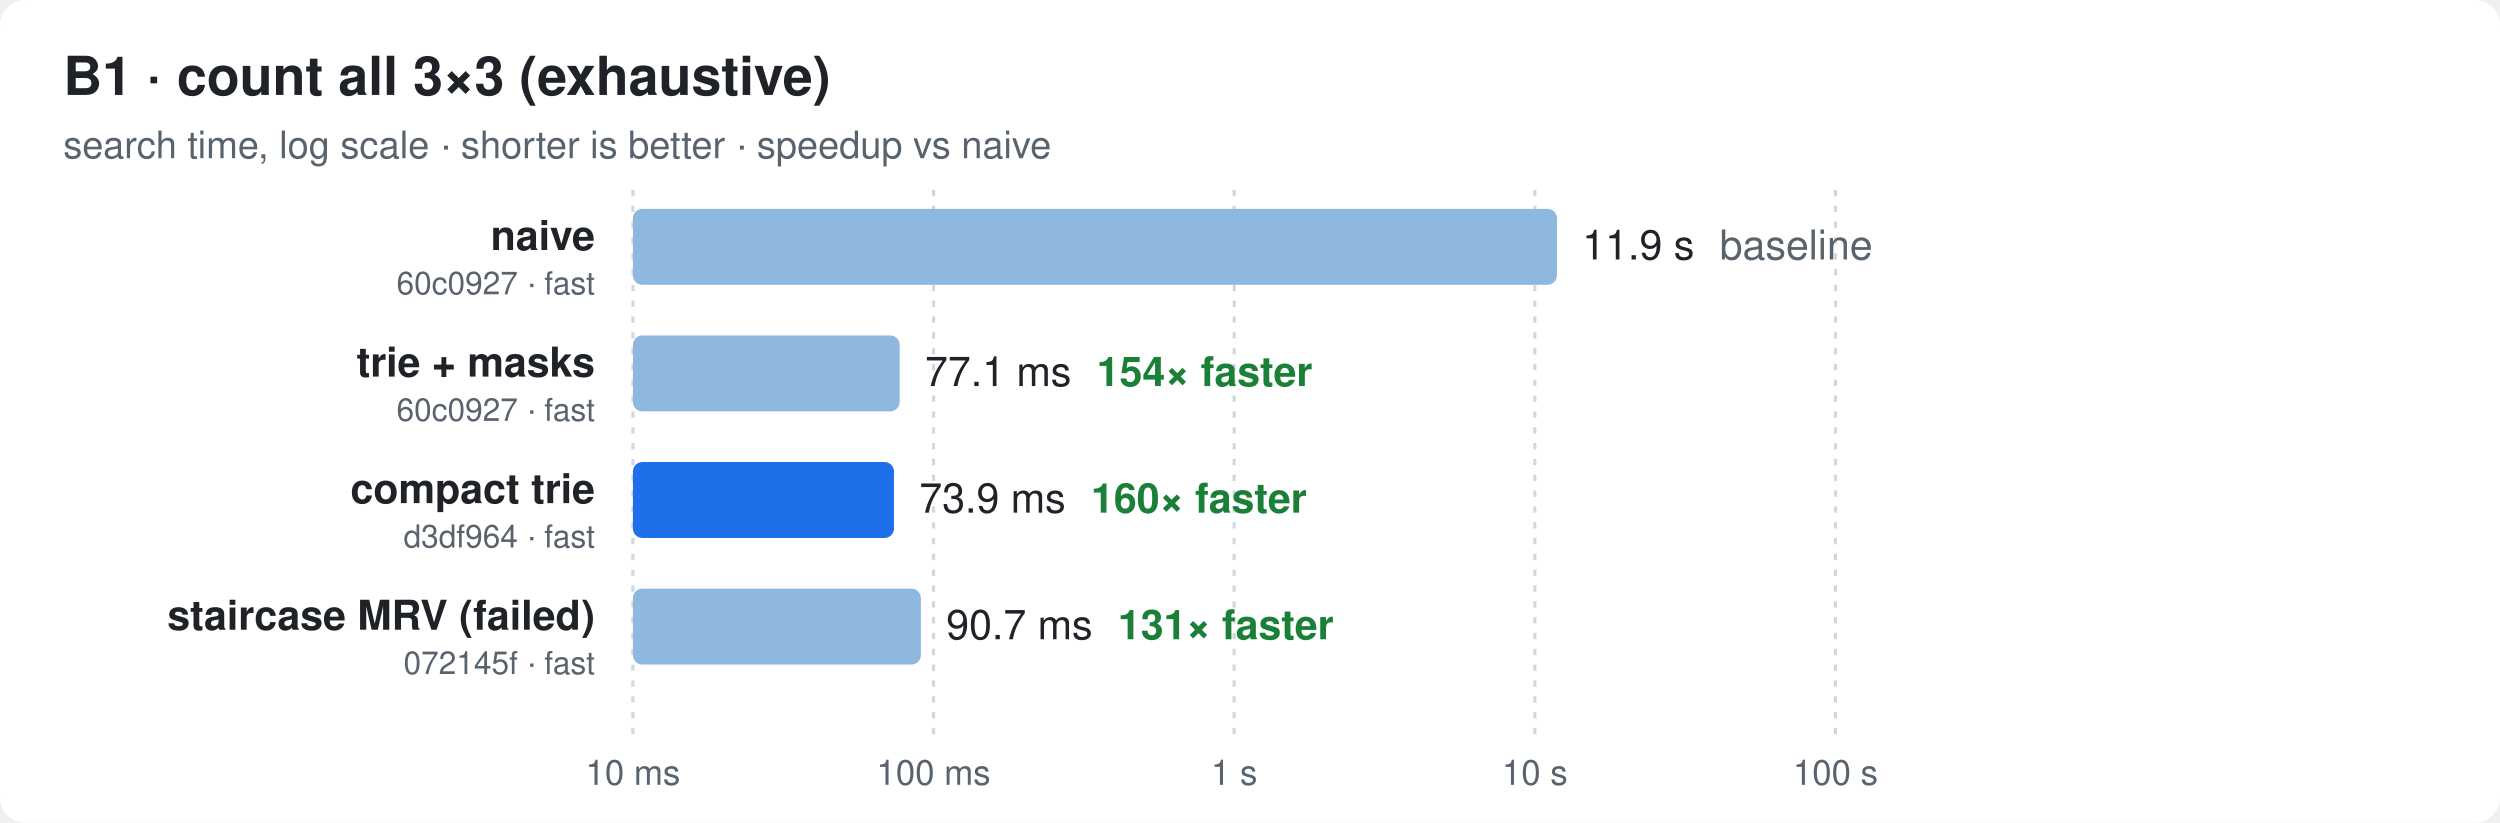
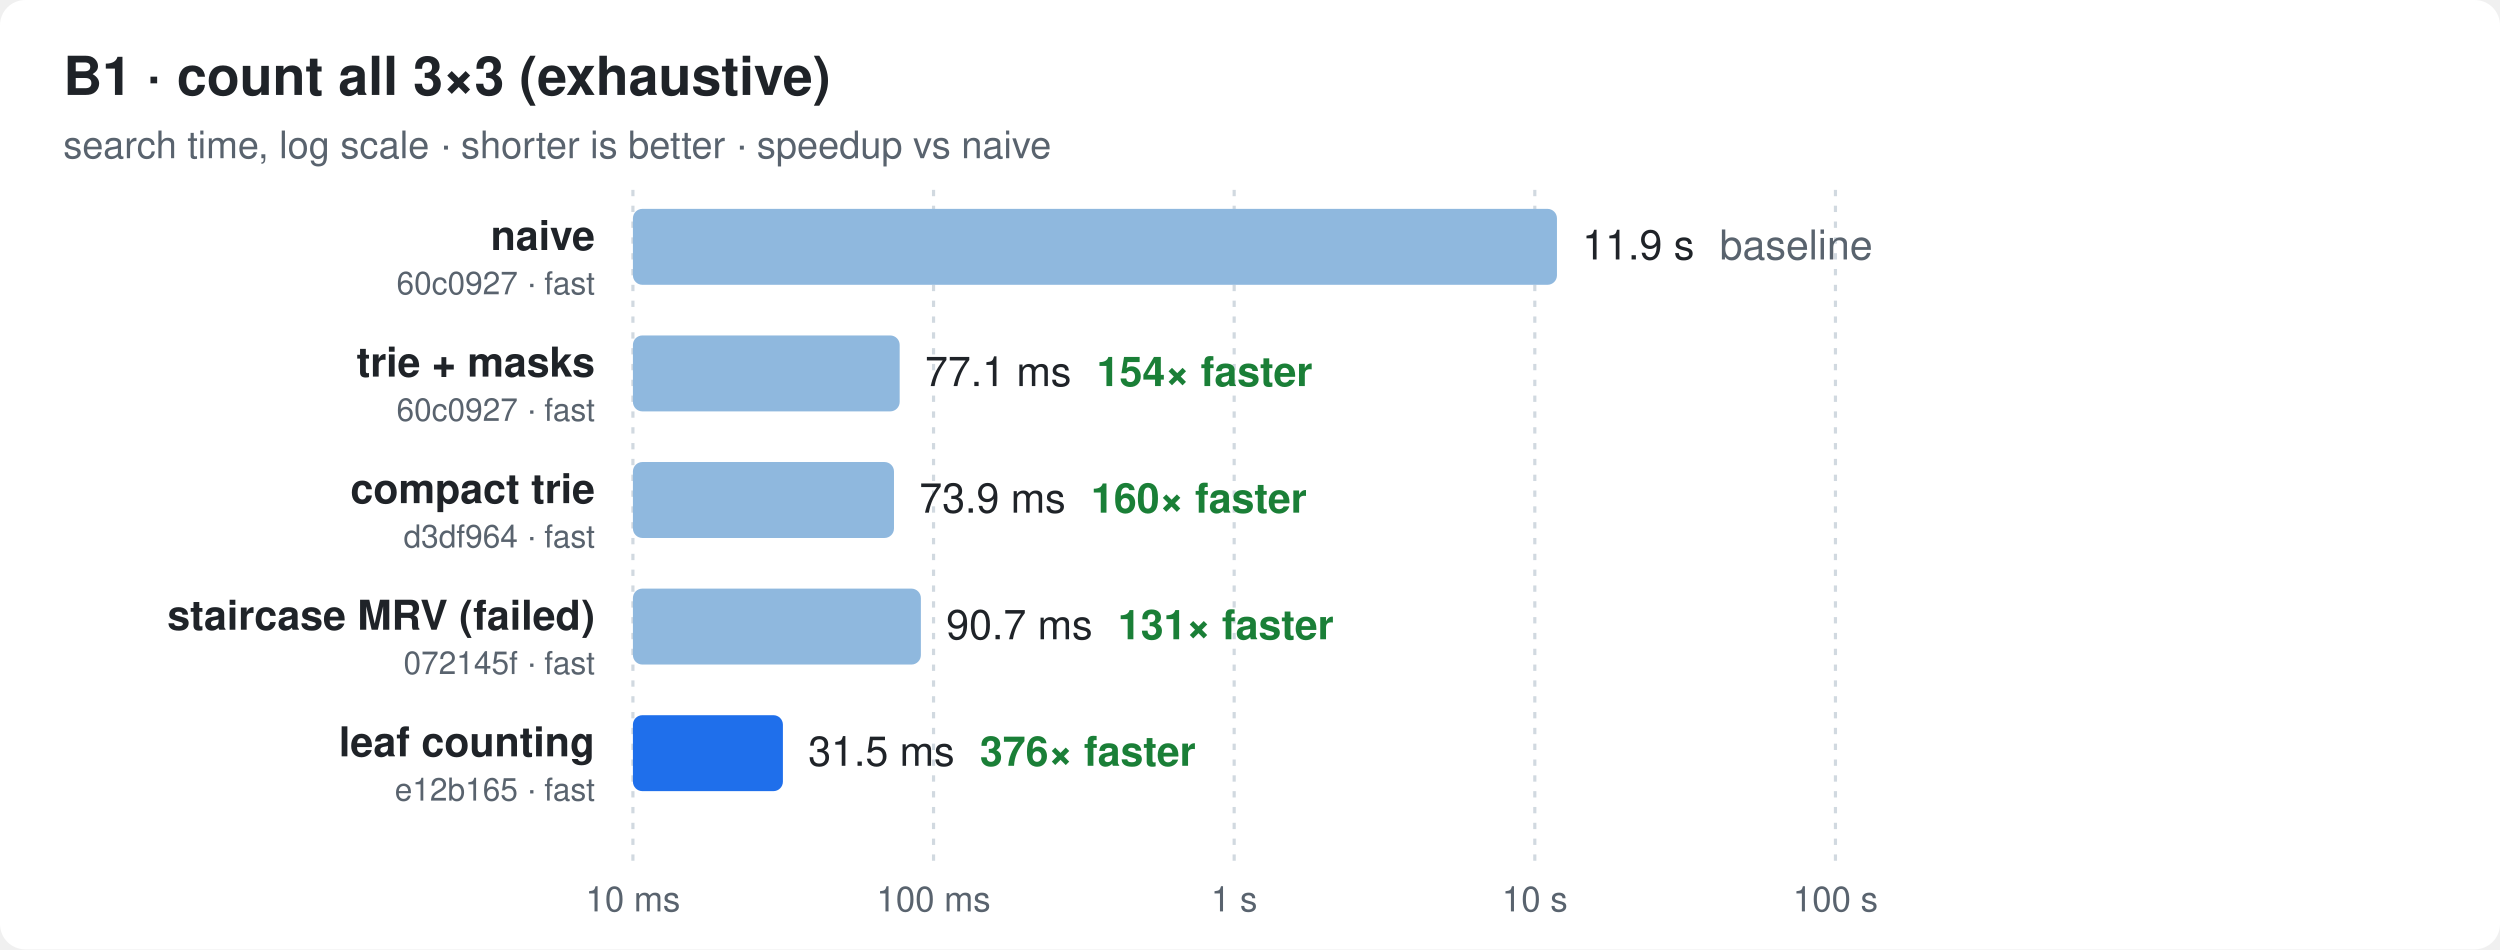
- <svg xmlns="http://www.w3.org/2000/svg" width="790" height="260" viewBox="0 0 790 260" font-family="ui-sans-serif,-apple-system,Segoe UI,Helvetica,Arial,sans-serif">
+ <svg xmlns="http://www.w3.org/2000/svg" width="790" height="300" viewBox="0 0 790 300" font-family="ui-sans-serif,-apple-system,Segoe UI,Helvetica,Arial,sans-serif">
  <style>
  .bg{fill:#ffffff} .t{fill:#1f2328} .m{fill:#59636e} .g{stroke:#d1d9e0}
  .bar{fill:#8fb8de} .best{fill:#1f6feb} .x{fill:#1a7f37;font-weight:600}
  @media (prefers-color-scheme: dark){
    .bg{fill:#0d1117} .t{fill:#e6edf3} .m{fill:#9198a1} .g{stroke:#30363d}
    .bar{fill:#2f5f8f} .best{fill:#4493f8} .x{fill:#3fb950}
  }
</style>
-   <rect class="bg" width="790" height="260" rx="8" />
+   <rect class="bg" width="790" height="300" rx="8" />
  <text class="t" x="20" y="30" font-size="17" font-weight="700">B1 · count all 3×3 (exhaustive)</text>
  <text class="m" x="20" y="50" font-size="12">search time, log scale · shorter is better · speedup vs naive</text>
-   <line class="g" x1="200.0" x2="200.0" y1="60" y2="232" stroke-dasharray="2 3" />
-   <text class="m" x="200.0" y="248" font-size="11" text-anchor="middle">10 ms</text>
-   <line class="g" x1="295.0" x2="295.0" y1="60" y2="232" stroke-dasharray="2 3" />
-   <text class="m" x="295.0" y="248" font-size="11" text-anchor="middle">100 ms</text>
-   <line class="g" x1="390.0" x2="390.0" y1="60" y2="232" stroke-dasharray="2 3" />
-   <text class="m" x="390.0" y="248" font-size="11" text-anchor="middle">1 s</text>
-   <line class="g" x1="485.0" x2="485.0" y1="60" y2="232" stroke-dasharray="2 3" />
-   <text class="m" x="485.0" y="248" font-size="11" text-anchor="middle">10 s</text>
-   <line class="g" x1="580.0" x2="580.0" y1="60" y2="232" stroke-dasharray="2 3" />
-   <text class="m" x="580.0" y="248" font-size="11" text-anchor="middle">100 s</text>
+   <line class="g" x1="200.0" x2="200.0" y1="60" y2="272" stroke-dasharray="2 3" />
+   <text class="m" x="200.0" y="288" font-size="11" text-anchor="middle">10 ms</text>
+   <line class="g" x1="295.0" x2="295.0" y1="60" y2="272" stroke-dasharray="2 3" />
+   <text class="m" x="295.0" y="288" font-size="11" text-anchor="middle">100 ms</text>
+   <line class="g" x1="390.0" x2="390.0" y1="60" y2="272" stroke-dasharray="2 3" />
+   <text class="m" x="390.0" y="288" font-size="11" text-anchor="middle">1 s</text>
+   <line class="g" x1="485.0" x2="485.0" y1="60" y2="272" stroke-dasharray="2 3" />
+   <text class="m" x="485.0" y="288" font-size="11" text-anchor="middle">10 s</text>
+   <line class="g" x1="580.0" x2="580.0" y1="60" y2="272" stroke-dasharray="2 3" />
+   <text class="m" x="580.0" y="288" font-size="11" text-anchor="middle">100 s</text>
  <text class="t" x="188" y="79.0" font-size="13" font-weight="600" text-anchor="end">naive</text>
  <text class="m" x="188" y="93.0" font-size="10" text-anchor="end">60c0927 · fast</text>
  <rect class="bar" x="200" y="66" width="292.0" height="24" rx="3" />
  <text class="t" x="500.0" y="82.0" font-size="13">11.9 s<tspan class="m" dx="8">baseline</tspan>
  </text>
  <text class="t" x="188" y="119.0" font-size="13" font-weight="600" text-anchor="end">trie + masks</text>
  <text class="m" x="188" y="133.0" font-size="10" text-anchor="end">60c0927 · fast</text>
  <rect class="bar" x="200" y="106" width="84.3" height="24" rx="3" />
  <text class="t" x="292.3" y="122.0" font-size="13">77.1 ms<tspan class="x" dx="8">154× faster</tspan>
  </text>
  <text class="t" x="188" y="159.0" font-size="13" font-weight="600" text-anchor="end">compact trie</text>
  <text class="m" x="188" y="173.0" font-size="10" text-anchor="end">d3df964 · fast</text>
-   <rect class="best" x="200" y="146" width="82.5" height="24" rx="3" />
+   <rect class="bar" x="200" y="146" width="82.5" height="24" rx="3" />
  <text class="t" x="290.5" y="162.0" font-size="13">73.9 ms<tspan class="x" dx="8">160× faster</tspan>
  </text>
  <text class="t" x="188" y="199.0" font-size="13" font-weight="600" text-anchor="end">staircase MRV (failed)</text>
  <text class="m" x="188" y="213.0" font-size="10" text-anchor="end">072145f · fast</text>
  <rect class="bar" x="200" y="186" width="91.0" height="24" rx="3" />
  <text class="t" x="299.0" y="202.0" font-size="13">90.7 ms<tspan class="x" dx="8">131× faster</tspan>
  </text>
+   <text class="t" x="188" y="239.0" font-size="13" font-weight="600" text-anchor="end">leaf counting</text>
+   <text class="m" x="188" y="253.0" font-size="10" text-anchor="end">e12b165 · fast</text>
+   <rect class="best" x="200" y="226" width="47.4" height="24" rx="3" />
+   <text class="t" x="255.4" y="242.0" font-size="13">31.5 ms<tspan class="x" dx="8">376× faster</tspan>
+   </text>
</svg>
